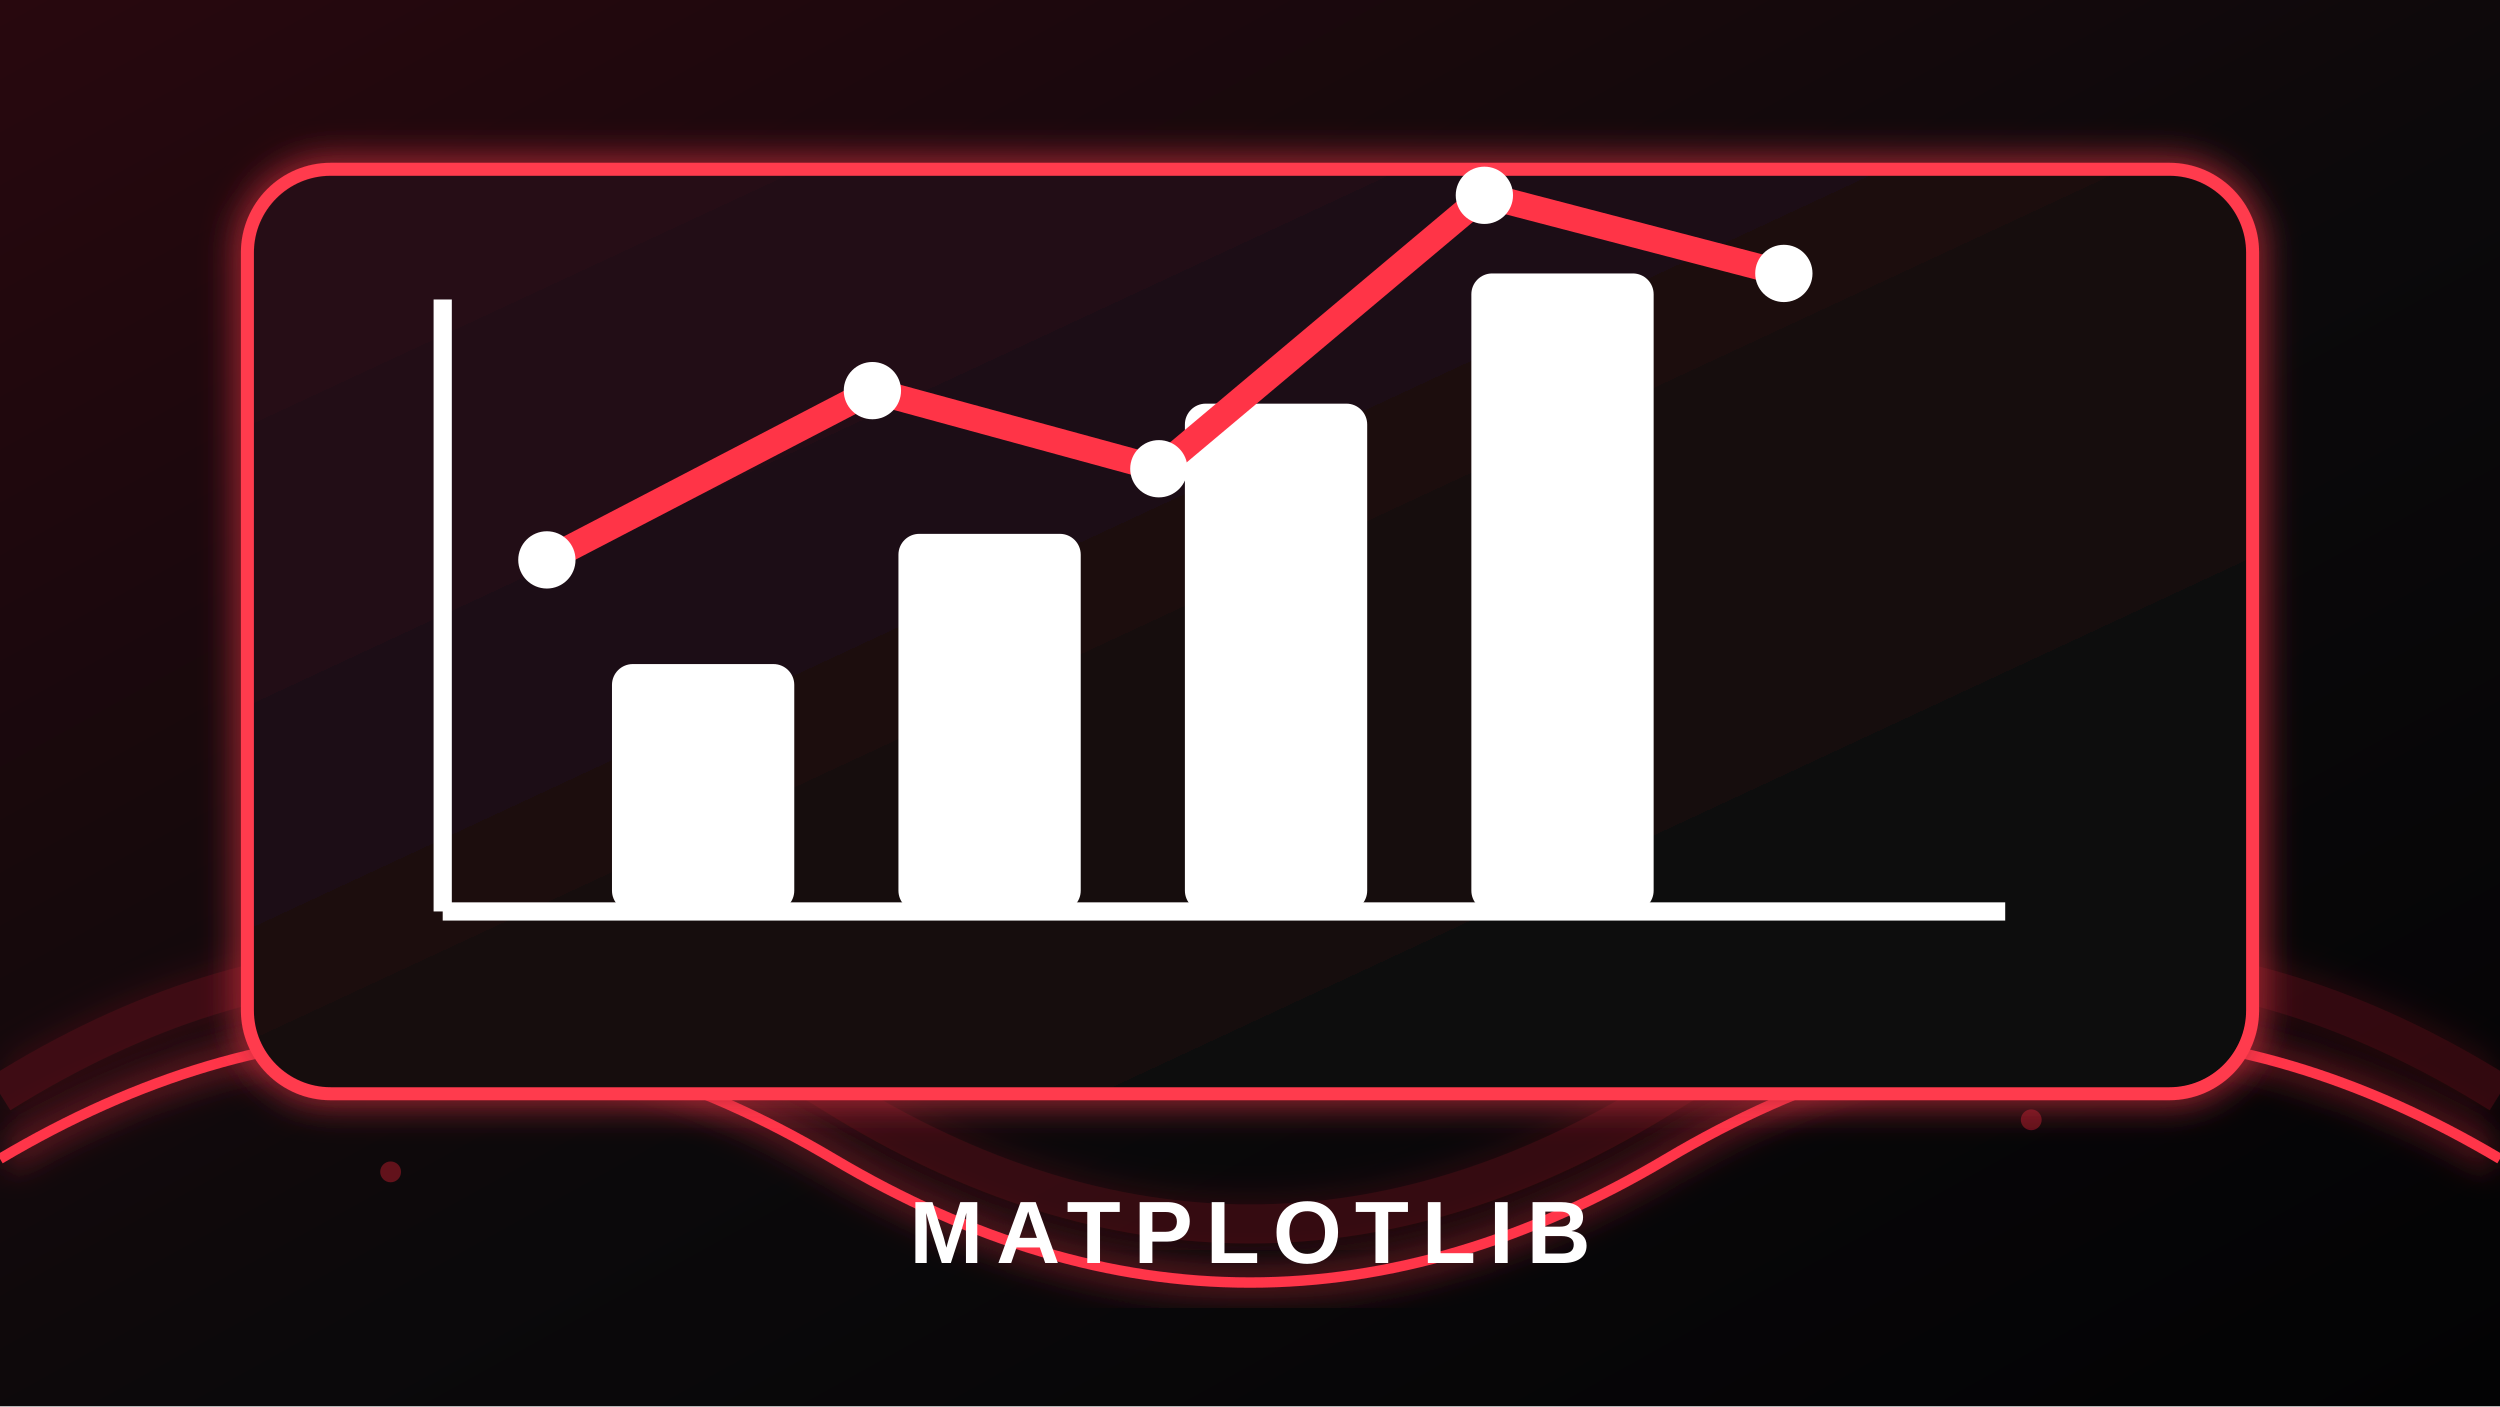
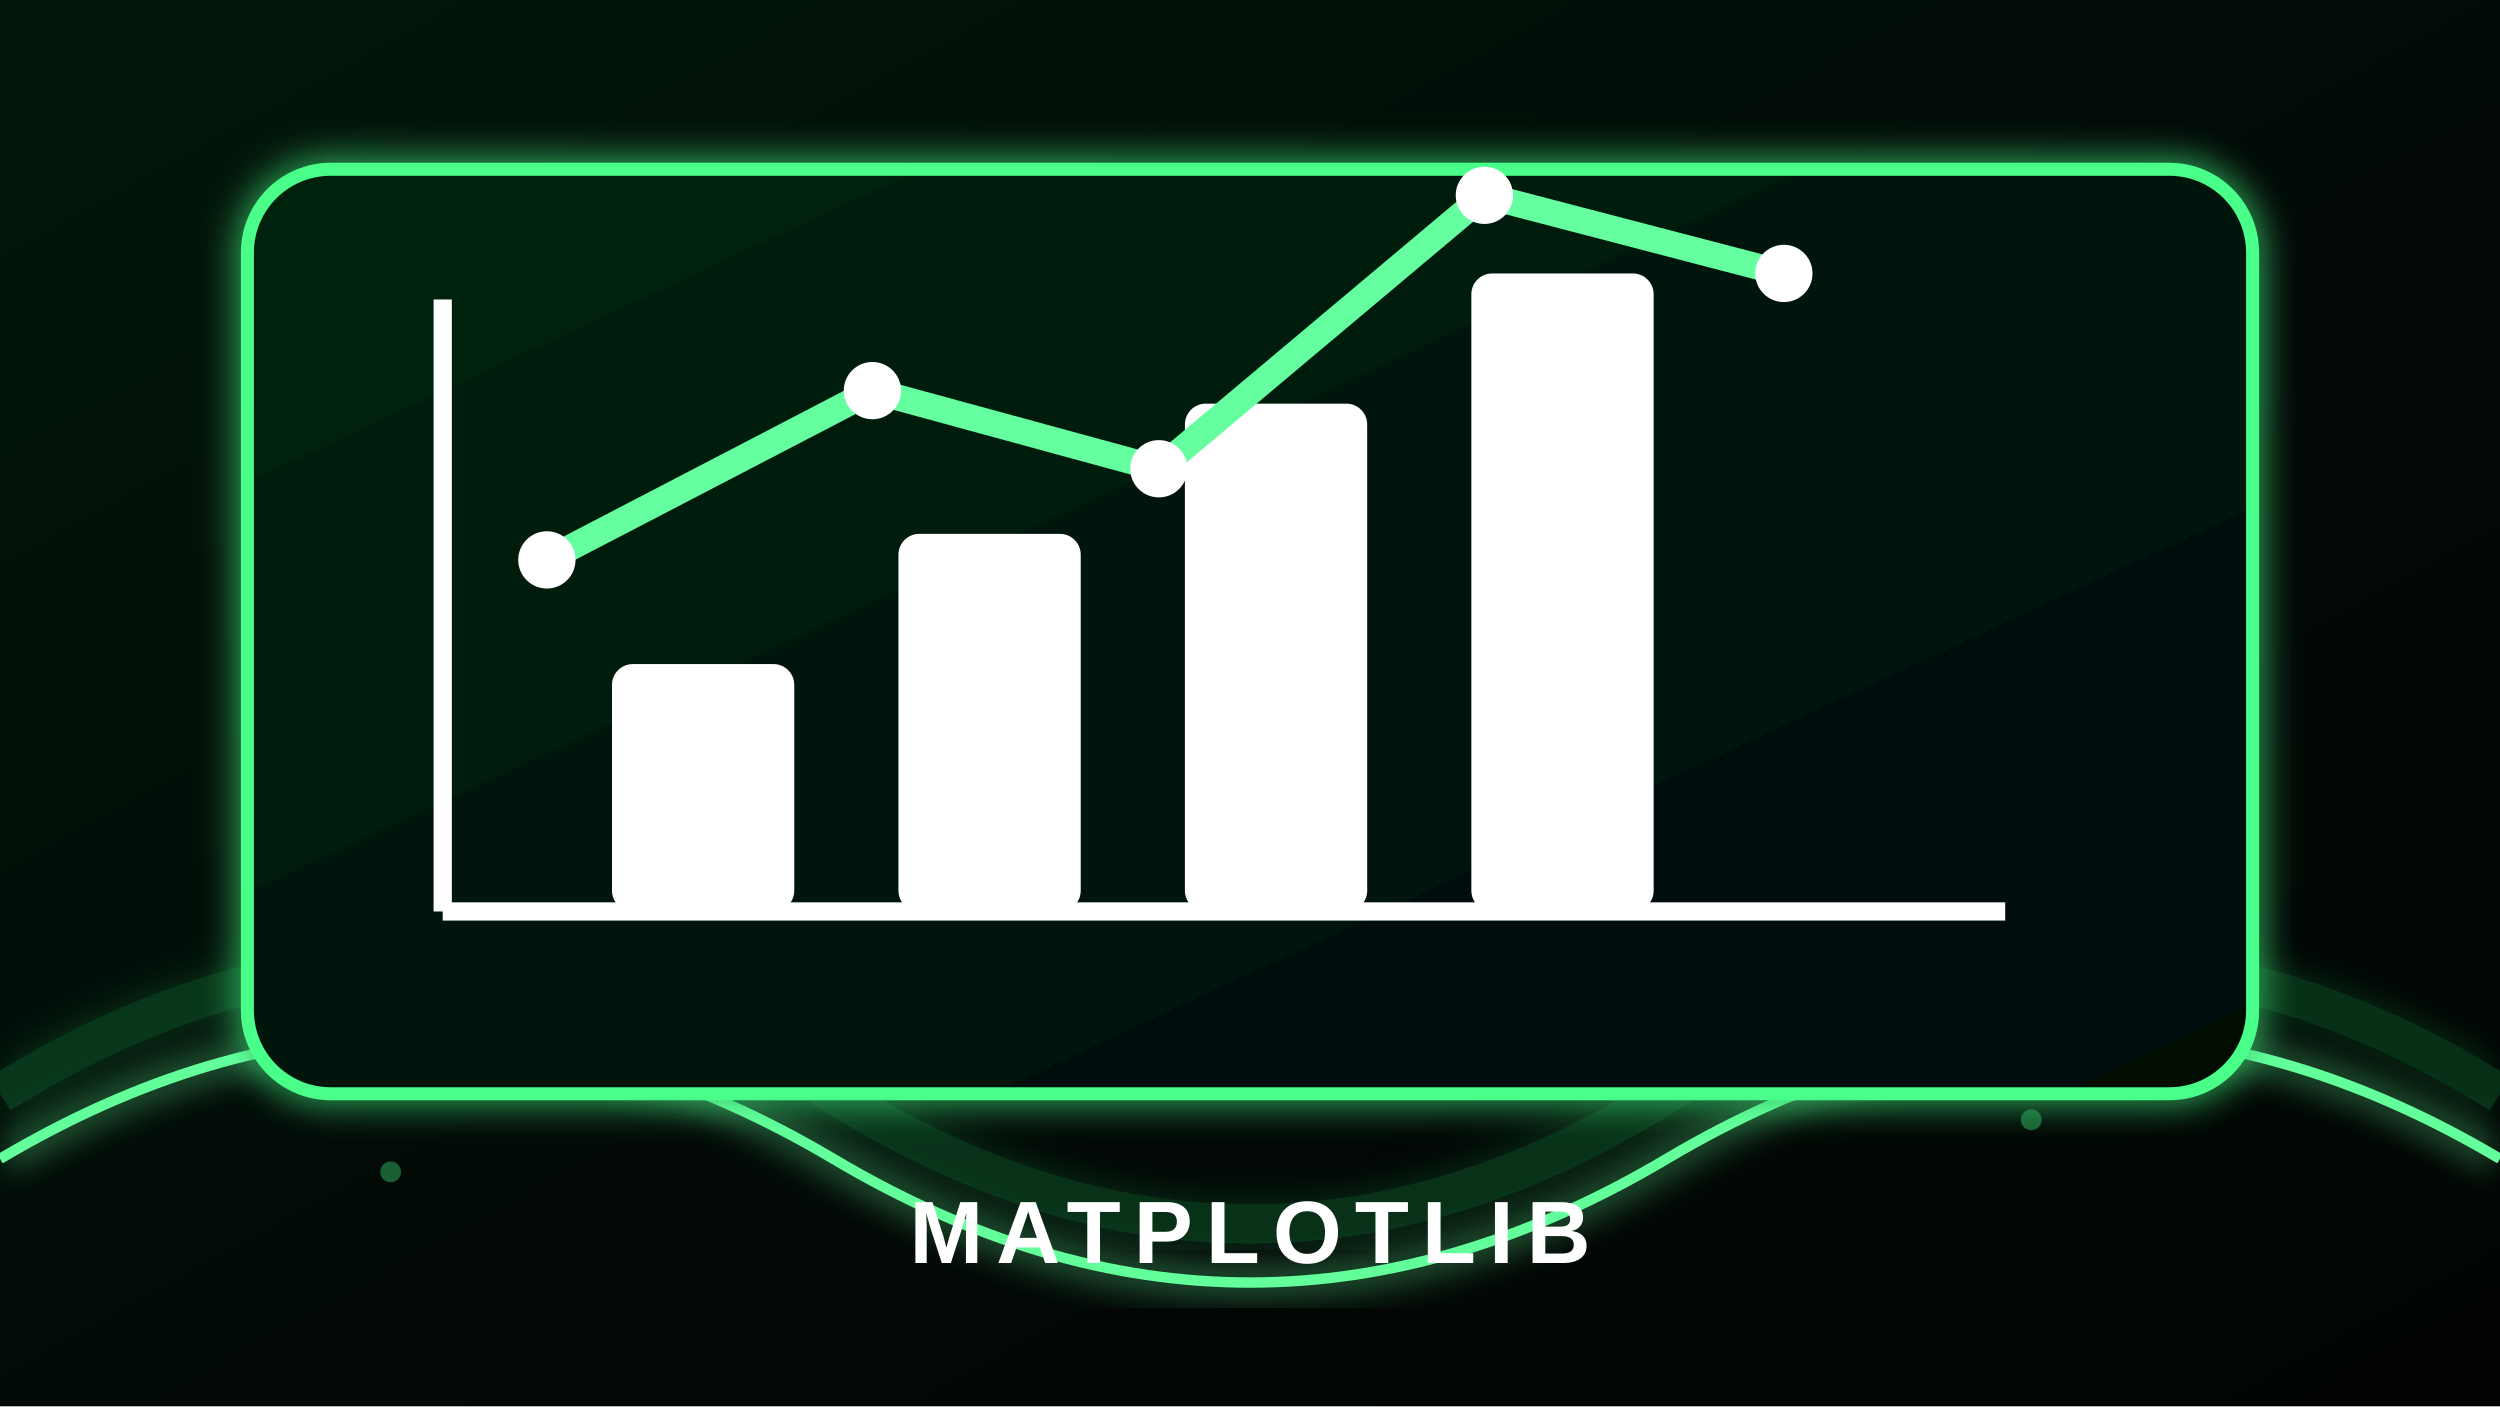
<svg xmlns="http://www.w3.org/2000/svg" width="960" height="540" viewBox="0 0 960 540">
  <defs>
    <linearGradient id="bg" x2="1" y2="1">
-       <stop stop-color="#28080e" />
-       <stop offset=".55" stop-color="#0b090b" />
-       <stop offset="1" stop-color="#030304" />
+       <stop stop-color="#03180b" />
+       <stop offset=".55" stop-color="#020906" />
+       <stop offset="1" stop-color="#010402" />
    </linearGradient>
    <linearGradient id="panel" x2="1" y2="1">
-       <stop stop-color="#291116" />
-       <stop offset="1" stop-color="#08090b" />
+       <stop stop-color="#062411" />
+       <stop offset="1" stop-color="#020906" />
    </linearGradient>
    <filter id="glow">
      <feGaussianBlur stdDeviation="7" result="b" />
      <feMerge>
        <feMergeNode in="b" />
        <feMergeNode in="SourceGraphic" />
      </feMerge>
    </filter>
  </defs>
  <rect width="960" height="540" fill="url(#bg)" />
-   <g opacity=".35" fill="#ff2339">
+   <g opacity=".35" fill="#42ff83">
    <circle cx="110" cy="90" r="5" />
    <circle cx="850" cy="80" r="7" />
    <circle cx="780" cy="430" r="4" />
    <circle cx="150" cy="450" r="4" />
  </g>
-   <path d="M0 420 Q160 320 320 420T640 420T960 420" fill="none" stroke="#ff1e35" stroke-width="15" opacity=".18" filter="url(#glow)" />
-   <path d="M0 445 Q160 350 320 445T640 445T960 445" fill="none" stroke="#ff3548" stroke-width="4" filter="url(#glow)" />
-   <rect x="95" y="65" width="770" height="355" rx="32" fill="url(#panel)" stroke="#ff3a4d" stroke-width="5" filter="url(#glow)" />
+   <path d="M0 420 Q160 320 320 420T640 420T960 420" fill="none" stroke="#20ed70" stroke-width="15" opacity=".18" filter="url(#glow)" />
+   <path d="M0 445 Q160 350 320 445T640 445T960 445" fill="none" stroke="#63ff9b" stroke-width="4" filter="url(#glow)" />
+   <rect x="95" y="65" width="770" height="355" rx="32" fill="url(#panel)" stroke="#48ff8a" stroke-width="5" filter="url(#glow)" />
  <g>
    <path d="M170 350V115M170 350h600" stroke="#fff" stroke-width="7" />
    <g fill="#fff">
      <rect x="235" y="255" width="70" height="95" rx="8" />
      <rect x="345" y="205" width="70" height="145" rx="8" />
      <rect x="455" y="155" width="70" height="195" rx="8" />
      <rect x="565" y="105" width="70" height="245" rx="8" />
    </g>
-     <path d="M210 215l125-65 110 30 125-105 115 30" fill="none" stroke="#ff3447" stroke-width="10" stroke-linecap="round" />
+     <path d="M210 215l125-65 110 30 125-105 115 30" fill="none" stroke="#65ffa0" stroke-width="10" stroke-linecap="round" />
    <g fill="#fff">
      <circle cx="210" cy="215" r="11" />
      <circle cx="335" cy="150" r="11" />
      <circle cx="445" cy="180" r="11" />
      <circle cx="570" cy="75" r="11" />
      <circle cx="685" cy="105" r="11" />
    </g>
  </g>
  <text x="480" y="485" text-anchor="middle" font-family="Arial,sans-serif" font-size="34" font-weight="700" letter-spacing="5" fill="#fff">MATPLOTLIB</text>
</svg>
